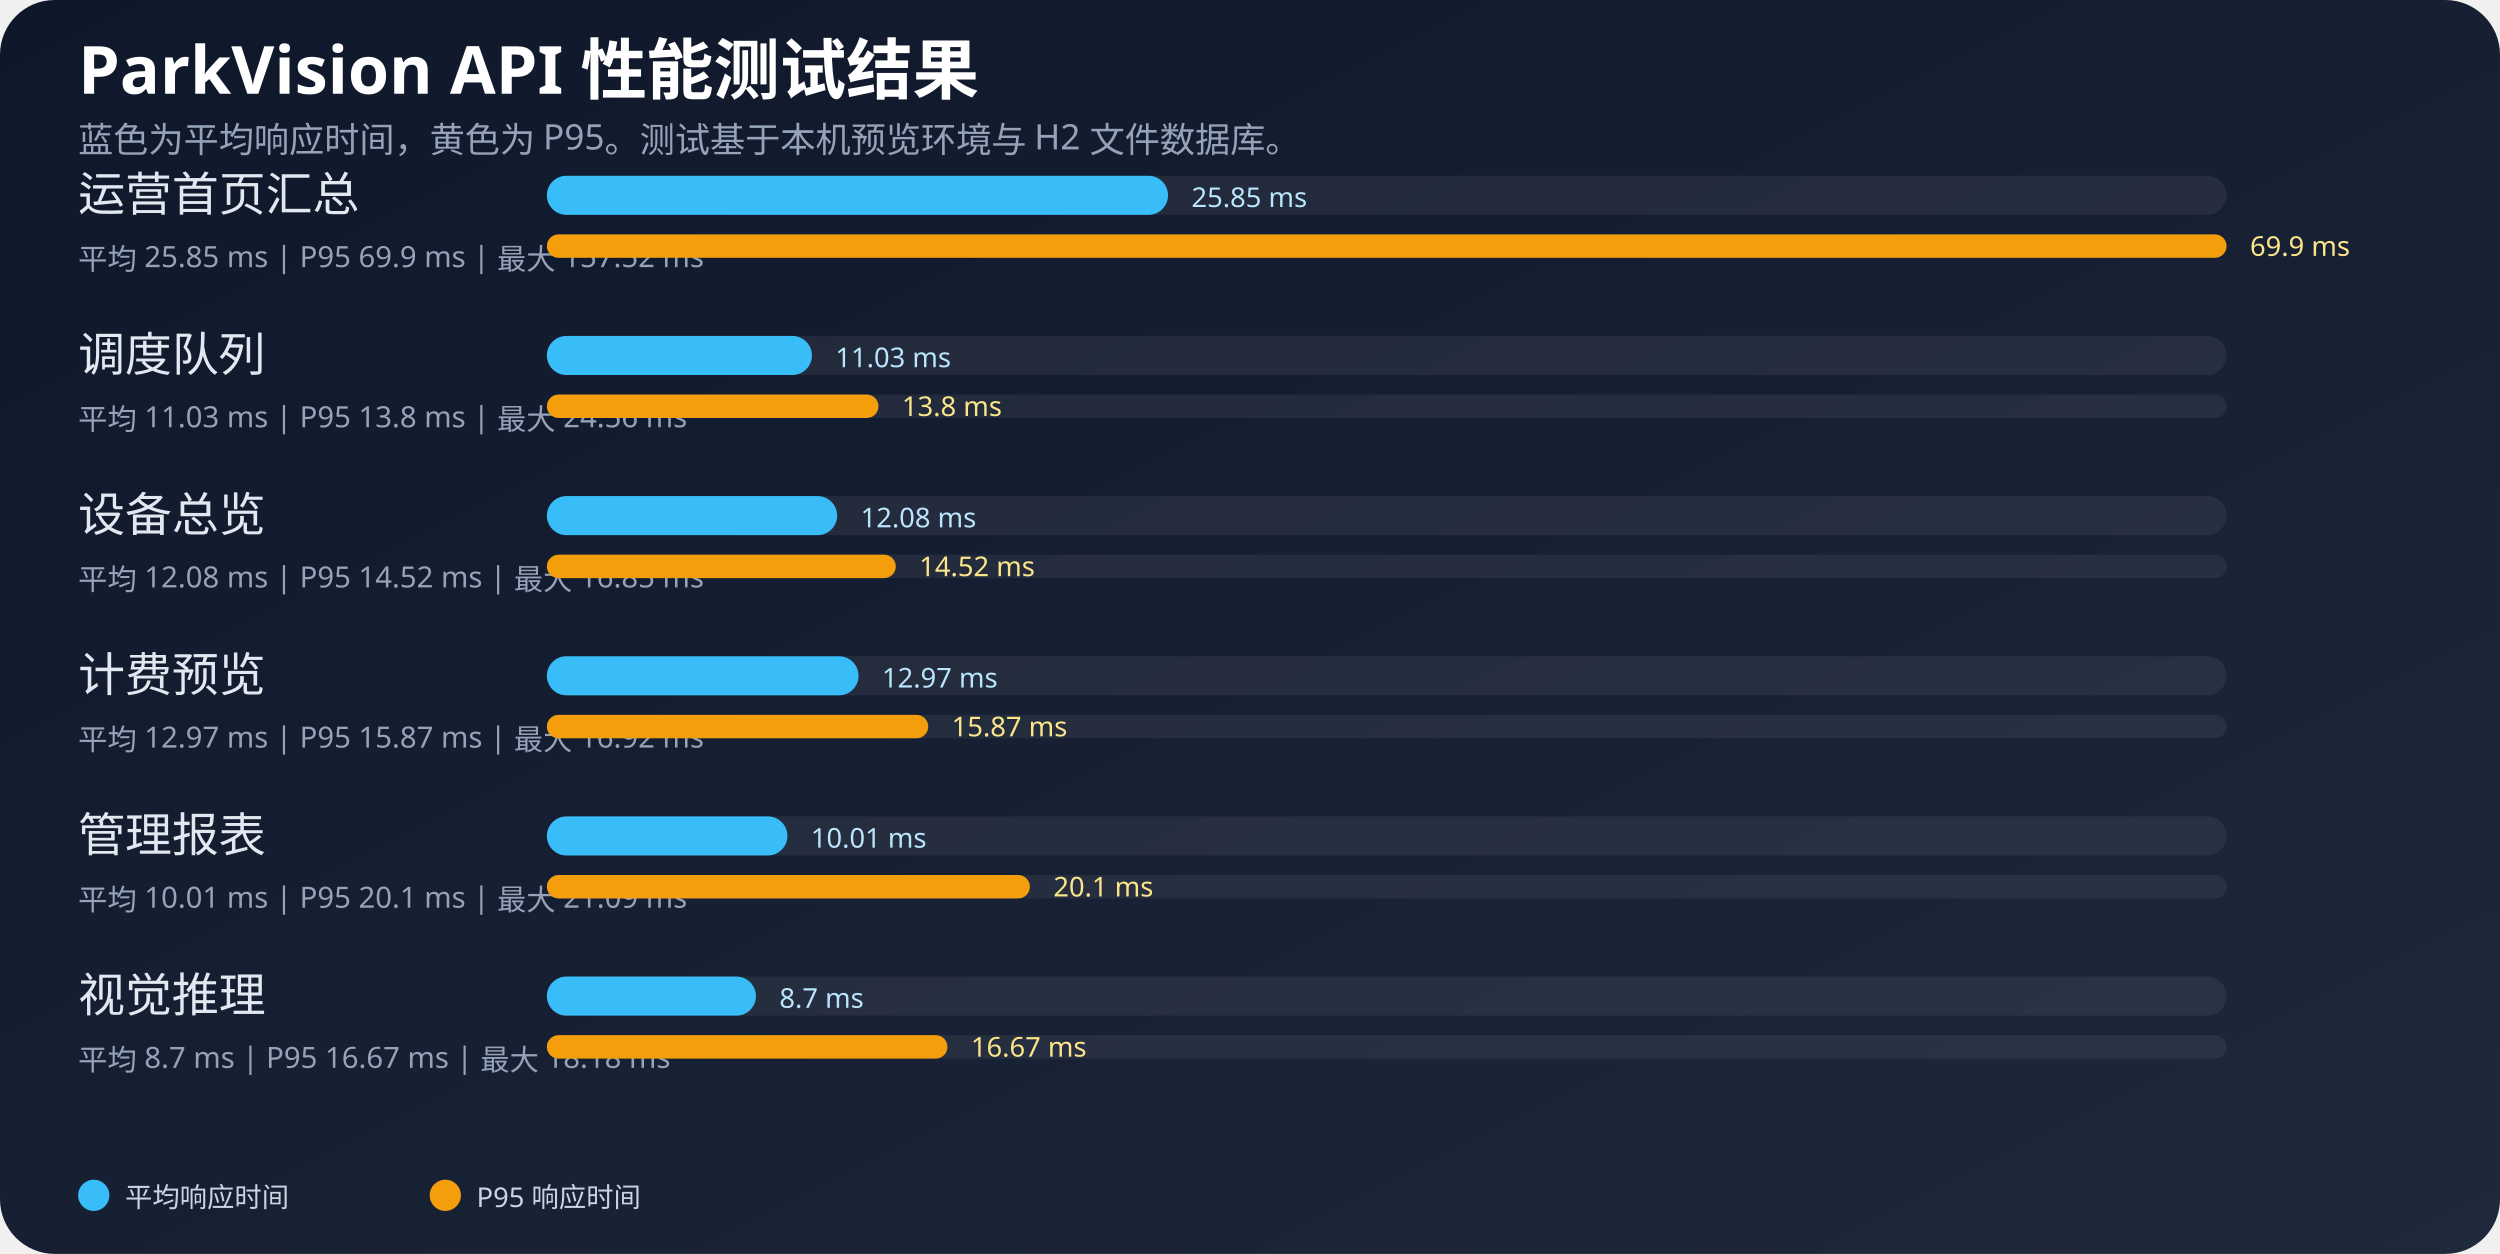
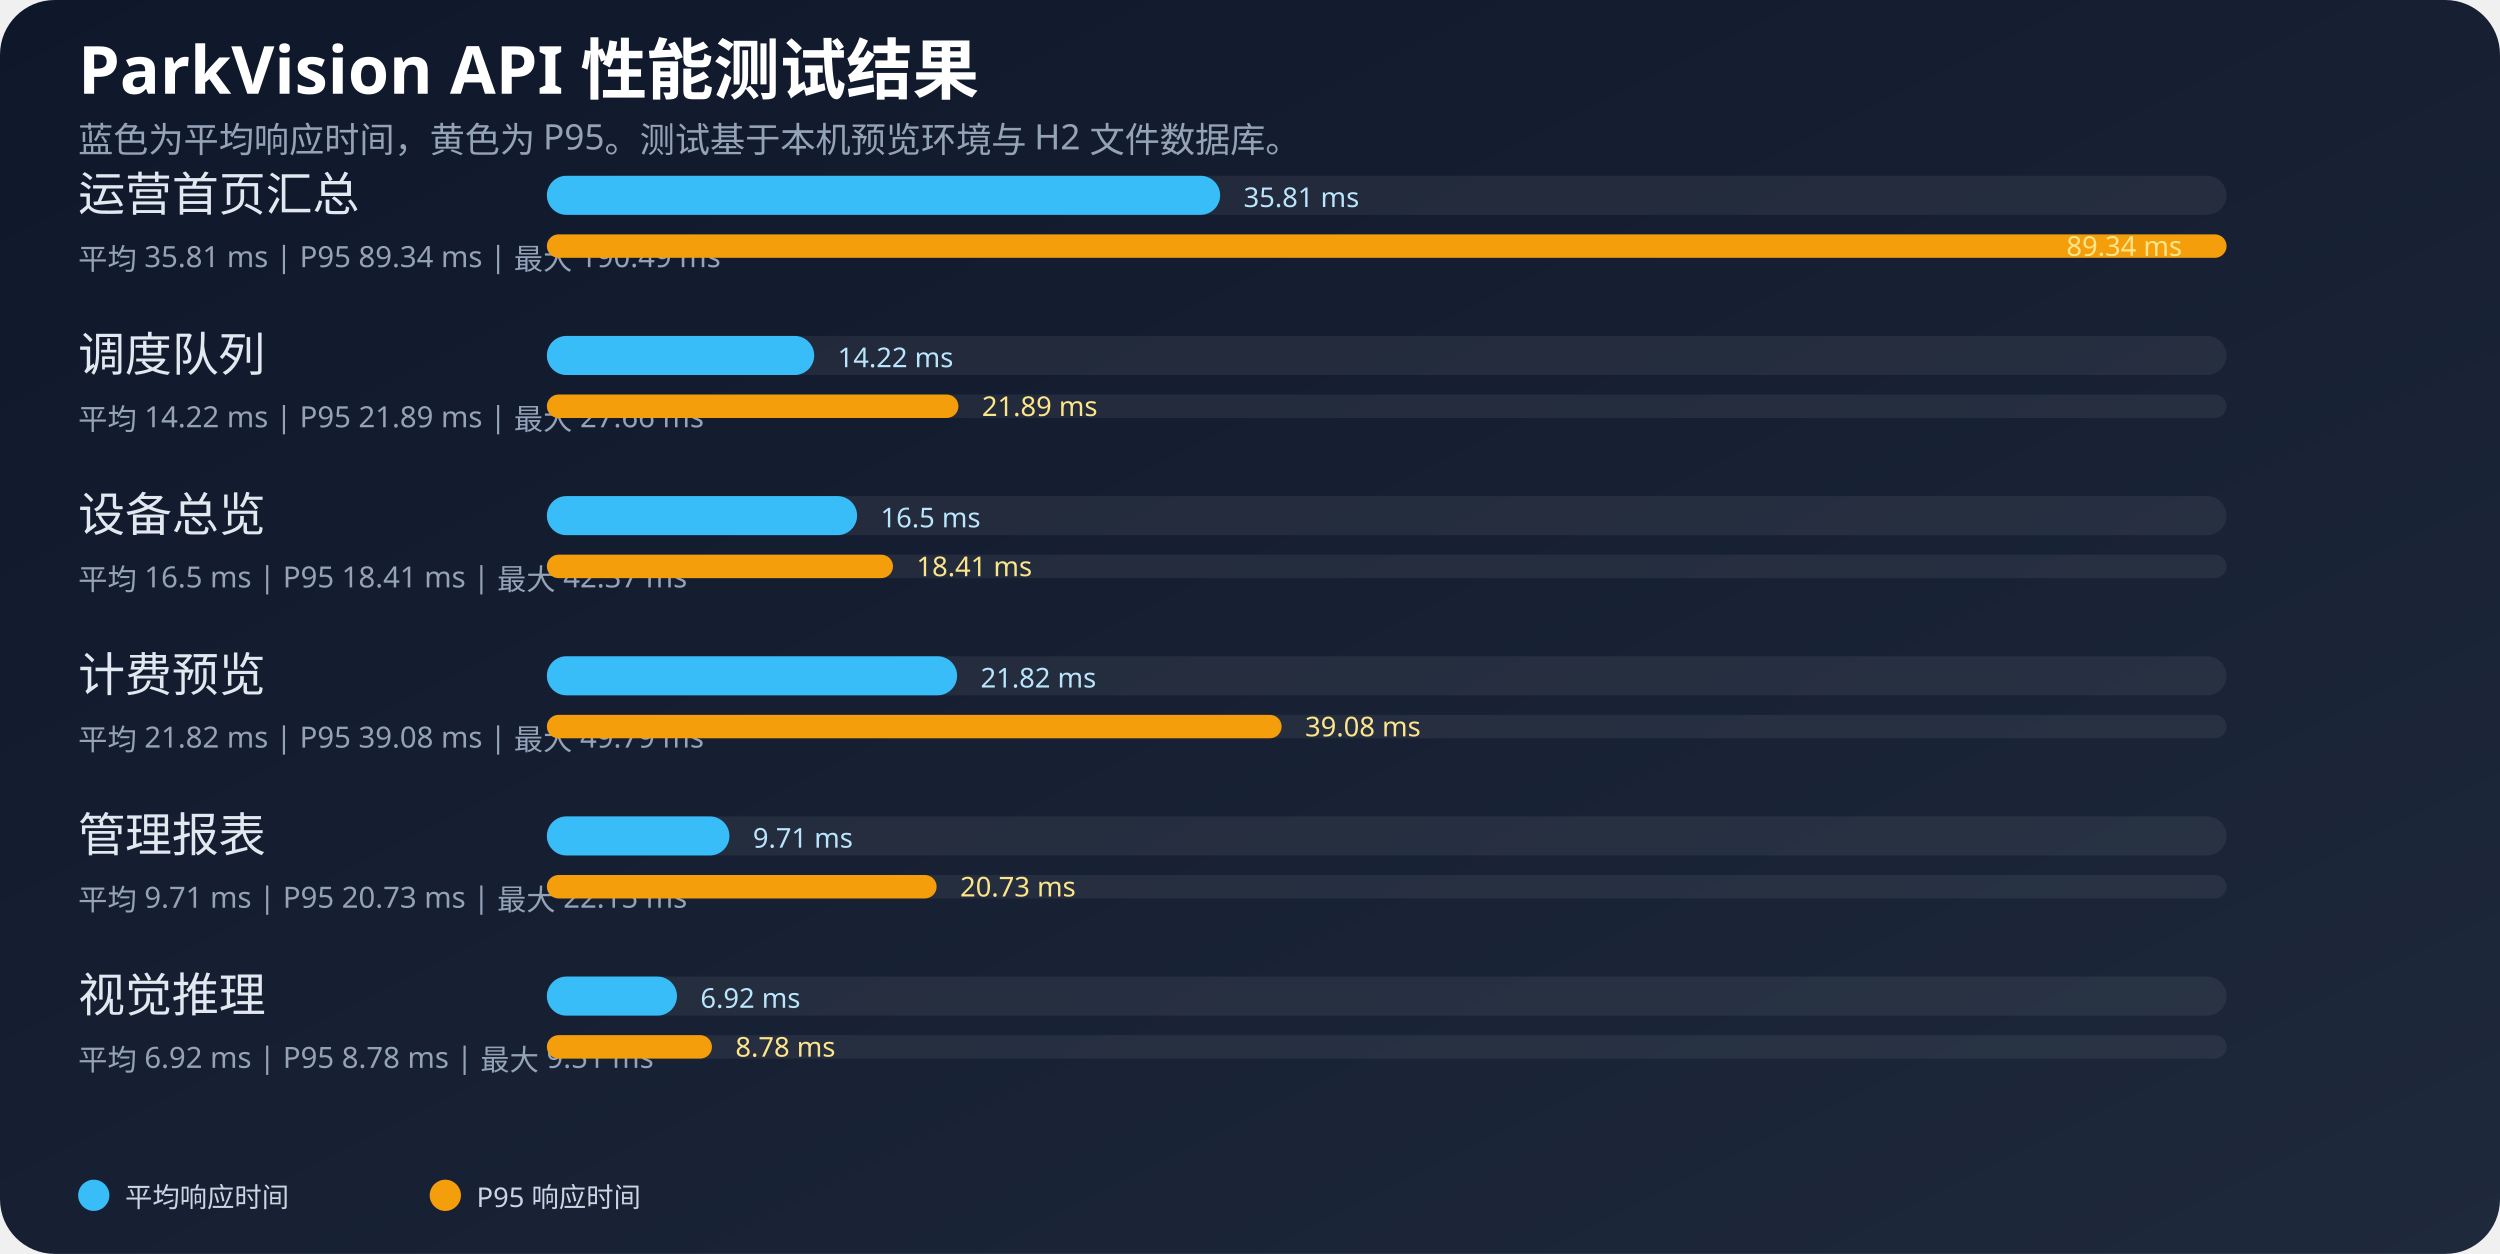
<svg xmlns="http://www.w3.org/2000/svg" width="1280" height="642" viewBox="0 0 1280 642">
  <defs>
    <linearGradient id="bg" x1="0" x2="1" y1="0" y2="1">
      <stop offset="0%" stop-color="#0f172a" />
      <stop offset="100%" stop-color="#1e293b" />
    </linearGradient>
  </defs>
  <rect width="1280" height="642" rx="28" fill="url(#bg)" />
  <text x="40" y="48" font-size="34" font-weight="700" fill="#ffffff" font-family="Microsoft YaHei, Segoe UI">ParkVision API 性能测试结果</text>
  <text x="40" y="78" font-size="18" fill="#94a3b8" font-family="Microsoft YaHei, Segoe UI">蓝色为平均响应时间，黄色为 P95。测试基于本机预览环境与 H2 文件数据库。</text>
  <text x="40" y="108" font-size="24" fill="#e2e8f0" font-family="Microsoft YaHei, Segoe UI">运营首页汇总</text>
-   <text x="40" y="138" font-size="15" fill="#94a3b8" font-family="Microsoft YaHei, Segoe UI">平均 25.85 ms | P95 69.9 ms | 最大 157.52 ms</text>
+   <text x="40" y="138" font-size="15" fill="#94a3b8" font-family="Microsoft YaHei, Segoe UI">平均 35.81 ms | P95 89.34 ms | 最大 190.49 ms</text>
  <rect x="280" y="90" width="860" height="20" rx="10" fill="rgba(255,255,255,0.06)" />
-   <rect x="280" y="90" width="318.04" height="20" rx="10" fill="#38bdf8" />
+   <rect x="280" y="90" width="344.712" height="20" rx="10" fill="#38bdf8" />
  <rect x="280" y="120" width="860" height="12" rx="6" fill="rgba(255,255,255,0.06)" />
  <rect x="280" y="120" width="860" height="12" rx="6" fill="#f59e0b" />
-   <text x="610.04" y="106" font-size="14" fill="#bae6fd" font-family="Segoe UI">25.85 ms</text>
-   <text x="1152" y="131" font-size="14" fill="#fde68a" font-family="Segoe UI">69.9 ms</text>
+   <text x="636.712" y="106" font-size="14" fill="#bae6fd" font-family="Segoe UI">35.81 ms</text>
+   <text x="1058" y="131" font-size="14" fill="#fde68a" font-family="Segoe UI">89.34 ms</text>
  <text x="40" y="190" font-size="24" fill="#e2e8f0" font-family="Microsoft YaHei, Segoe UI">调度队列</text>
-   <text x="40" y="220" font-size="15" fill="#94a3b8" font-family="Microsoft YaHei, Segoe UI">平均 11.03 ms | P95 13.8 ms | 最大 24.56 ms</text>
+   <text x="40" y="220" font-size="15" fill="#94a3b8" font-family="Microsoft YaHei, Segoe UI">平均 14.22 ms | P95 21.89 ms | 最大 27.66 ms</text>
  <rect x="280" y="172" width="860" height="20" rx="10" fill="rgba(255,255,255,0.06)" />
-   <rect x="280" y="172" width="135.705" height="20" rx="10" fill="#38bdf8" />
+   <rect x="280" y="172" width="136.884" height="20" rx="10" fill="#38bdf8" />
  <rect x="280" y="202" width="860" height="12" rx="6" fill="rgba(255,255,255,0.06)" />
-   <rect x="280" y="202" width="169.785" height="12" rx="6" fill="#f59e0b" />
-   <text x="427.705" y="188" font-size="14" fill="#bae6fd" font-family="Segoe UI">11.03 ms</text>
-   <text x="461.785" y="213" font-size="14" fill="#fde68a" font-family="Segoe UI">13.8 ms</text>
+   <rect x="280" y="202" width="210.716" height="12" rx="6" fill="#f59e0b" />
+   <text x="428.884" y="188" font-size="14" fill="#bae6fd" font-family="Segoe UI">14.22 ms</text>
+   <text x="502.716" y="213" font-size="14" fill="#fde68a" font-family="Segoe UI">21.89 ms</text>
  <text x="40" y="272" font-size="24" fill="#e2e8f0" font-family="Microsoft YaHei, Segoe UI">设备总览</text>
-   <text x="40" y="302" font-size="15" fill="#94a3b8" font-family="Microsoft YaHei, Segoe UI">平均 12.08 ms | P95 14.52 ms | 最大 16.85 ms</text>
+   <text x="40" y="302" font-size="15" fill="#94a3b8" font-family="Microsoft YaHei, Segoe UI">平均 16.5 ms | P95 18.41 ms | 最大 42.37 ms</text>
  <rect x="280" y="254" width="860" height="20" rx="10" fill="rgba(255,255,255,0.06)" />
-   <rect x="280" y="254" width="148.624" height="20" rx="10" fill="#38bdf8" />
+   <rect x="280" y="254" width="158.831" height="20" rx="10" fill="#38bdf8" />
  <rect x="280" y="284" width="860" height="12" rx="6" fill="rgba(255,255,255,0.06)" />
-   <rect x="280" y="284" width="178.644" height="12" rx="6" fill="#f59e0b" />
-   <text x="440.624" y="270" font-size="14" fill="#bae6fd" font-family="Segoe UI">12.08 ms</text>
-   <text x="470.644" y="295" font-size="14" fill="#fde68a" font-family="Segoe UI">14.52 ms</text>
+   <rect x="280" y="284" width="177.217" height="12" rx="6" fill="#f59e0b" />
+   <text x="450.831" y="270" font-size="14" fill="#bae6fd" font-family="Segoe UI">16.5 ms</text>
+   <text x="469.217" y="295" font-size="14" fill="#fde68a" font-family="Segoe UI">18.41 ms</text>
  <text x="40" y="354" font-size="24" fill="#e2e8f0" font-family="Microsoft YaHei, Segoe UI">计费预览</text>
-   <text x="40" y="384" font-size="15" fill="#94a3b8" font-family="Microsoft YaHei, Segoe UI">平均 12.97 ms | P95 15.87 ms | 最大 16.92 ms</text>
+   <text x="40" y="384" font-size="15" fill="#94a3b8" font-family="Microsoft YaHei, Segoe UI">平均 21.82 ms | P95 39.08 ms | 最大 49.79 ms</text>
  <rect x="280" y="336" width="860" height="20" rx="10" fill="rgba(255,255,255,0.06)" />
-   <rect x="280" y="336" width="159.574" height="20" rx="10" fill="#38bdf8" />
+   <rect x="280" y="336" width="210.043" height="20" rx="10" fill="#38bdf8" />
  <rect x="280" y="366" width="860" height="12" rx="6" fill="rgba(255,255,255,0.06)" />
-   <rect x="280" y="366" width="195.253" height="12" rx="6" fill="#f59e0b" />
-   <text x="451.574" y="352" font-size="14" fill="#bae6fd" font-family="Segoe UI">12.97 ms</text>
-   <text x="487.253" y="377" font-size="14" fill="#fde68a" font-family="Segoe UI">15.87 ms</text>
+   <rect x="280" y="366" width="376.19" height="12" rx="6" fill="#f59e0b" />
+   <text x="502.043" y="352" font-size="14" fill="#bae6fd" font-family="Segoe UI">21.82 ms</text>
+   <text x="668.19" y="377" font-size="14" fill="#fde68a" font-family="Segoe UI">39.08 ms</text>
  <text x="40" y="436" font-size="24" fill="#e2e8f0" font-family="Microsoft YaHei, Segoe UI">管理报表</text>
-   <text x="40" y="466" font-size="15" fill="#94a3b8" font-family="Microsoft YaHei, Segoe UI">平均 10.01 ms | P95 20.1 ms | 最大 21.09 ms</text>
+   <text x="40" y="466" font-size="15" fill="#94a3b8" font-family="Microsoft YaHei, Segoe UI">平均 9.71 ms | P95 20.73 ms | 最大 22.15 ms</text>
  <rect x="280" y="418" width="860" height="20" rx="10" fill="rgba(255,255,255,0.06)" />
-   <rect x="280" y="418" width="123.156" height="20" rx="10" fill="#38bdf8" />
+   <rect x="280" y="418" width="93.47" height="20" rx="10" fill="#38bdf8" />
  <rect x="280" y="448" width="860" height="12" rx="6" fill="rgba(255,255,255,0.06)" />
-   <rect x="280" y="448" width="247.296" height="12" rx="6" fill="#f59e0b" />
-   <text x="415.156" y="434" font-size="14" fill="#bae6fd" font-family="Segoe UI">10.01 ms</text>
-   <text x="539.296" y="459" font-size="14" fill="#fde68a" font-family="Segoe UI">20.1 ms</text>
+   <rect x="280" y="448" width="199.55" height="12" rx="6" fill="#f59e0b" />
+   <text x="385.47" y="434" font-size="14" fill="#bae6fd" font-family="Segoe UI">9.71 ms</text>
+   <text x="491.55" y="459" font-size="14" fill="#fde68a" font-family="Segoe UI">20.73 ms</text>
  <text x="40" y="518" font-size="24" fill="#e2e8f0" font-family="Microsoft YaHei, Segoe UI">视觉推理</text>
-   <text x="40" y="548" font-size="15" fill="#94a3b8" font-family="Microsoft YaHei, Segoe UI">平均 8.7 ms | P95 16.67 ms | 最大 18.18 ms</text>
+   <text x="40" y="548" font-size="15" fill="#94a3b8" font-family="Microsoft YaHei, Segoe UI">平均 6.92 ms | P95 8.78 ms | 最大 9.51 ms</text>
  <rect x="280" y="500" width="860" height="20" rx="10" fill="rgba(255,255,255,0.06)" />
-   <rect x="280" y="500" width="107.039" height="20" rx="10" fill="#38bdf8" />
+   <rect x="280" y="500" width="66.613" height="20" rx="10" fill="#38bdf8" />
  <rect x="280" y="530" width="860" height="12" rx="6" fill="rgba(255,255,255,0.06)" />
-   <rect x="280" y="530" width="205.096" height="12" rx="6" fill="#f59e0b" />
-   <text x="399.039" y="516" font-size="14" fill="#bae6fd" font-family="Segoe UI">8.7 ms</text>
-   <text x="497.096" y="541" font-size="14" fill="#fde68a" font-family="Segoe UI">16.67 ms</text>
+   <rect x="280" y="530" width="84.518" height="12" rx="6" fill="#f59e0b" />
+   <text x="358.613" y="516" font-size="14" fill="#bae6fd" font-family="Segoe UI">6.92 ms</text>
+   <text x="376.518" y="541" font-size="14" fill="#fde68a" font-family="Segoe UI">8.78 ms</text>
  <rect x="40" y="604" width="16" height="16" rx="8" fill="#38bdf8" />
  <text x="64" y="618" font-size="14" fill="#cbd5e1" font-family="Microsoft YaHei, Segoe UI">平均响应时间</text>
  <rect x="220" y="604" width="16" height="16" rx="8" fill="#f59e0b" />
  <text x="244" y="618" font-size="14" fill="#cbd5e1" font-family="Microsoft YaHei, Segoe UI">P95 响应时间</text>
</svg>
